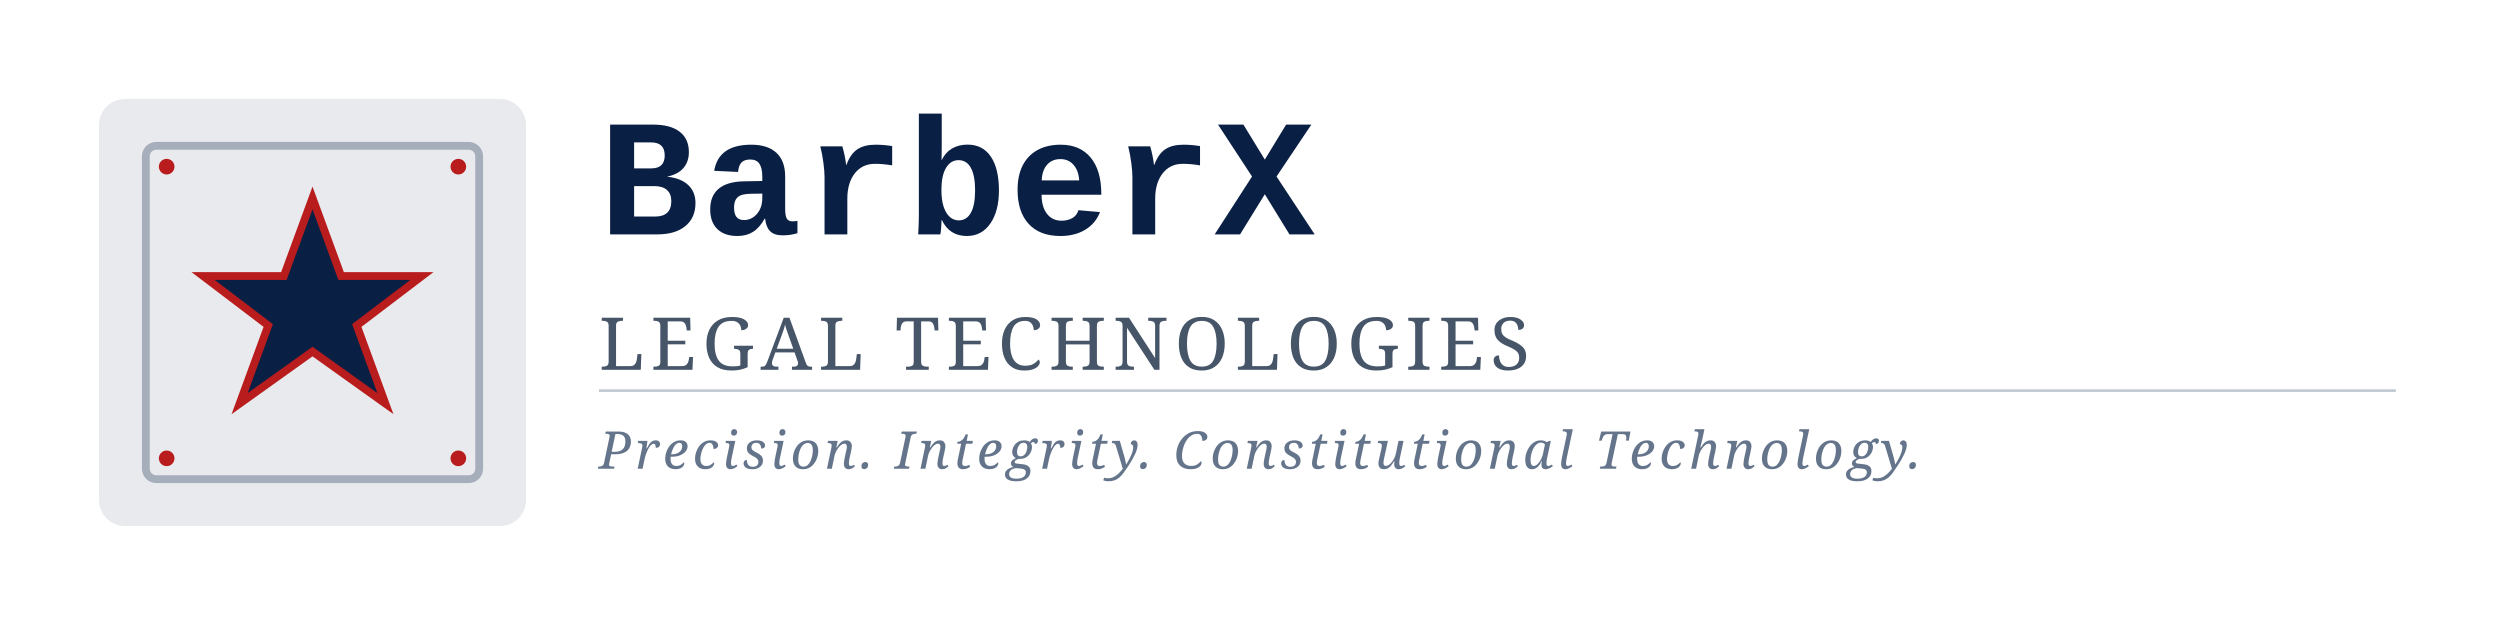
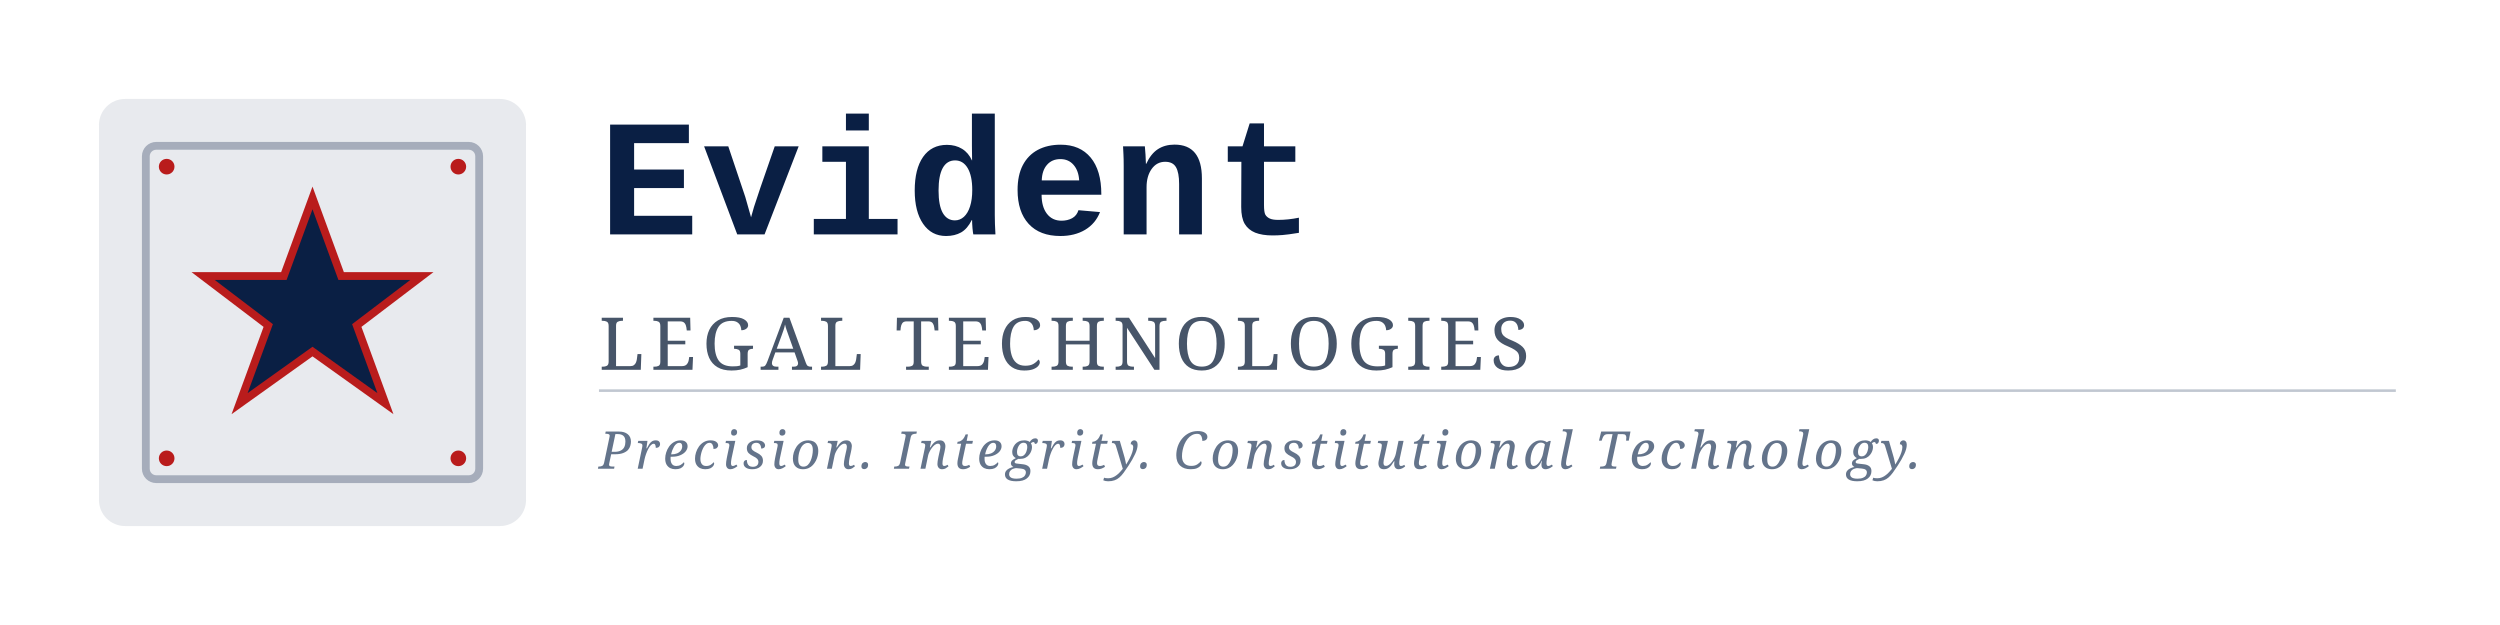
<svg xmlns="http://www.w3.org/2000/svg" width="480" height="120" viewBox="0 0 480 120">
  <defs>
    <style>
      .primary-navy { fill: #0a1f44; }
      .steel-gray { fill: #64748b; }
      .muted-red { fill: #b91c1c; }
      .text-navy { fill: #0a1f44; }
      .text-gray { fill: #475569; }
    </style>
  </defs>
  <g id="logomark" transform="translate(20, 20)">
    <rect x="0" y="0" width="80" height="80" rx="4" class="steel-gray" opacity="0.15" stroke="#64748b" stroke-width="2" />
    <rect x="8" y="8" width="64" height="64" rx="2" fill="none" stroke="#0a1f44" stroke-width="1.5" opacity="0.3" />
    <polygon points="40,18 45.5,33 61,33 48.5,42.5 54,57.5 40,47.5 26,57.5 31.5,42.5 19,33 34.5,33" class="primary-navy" stroke="#b91c1c" stroke-width="1.5" />
    <circle cx="12" cy="12" r="1.5" class="muted-red" />
    <circle cx="68" cy="12" r="1.5" class="muted-red" />
    <circle cx="12" cy="68" r="1.5" class="muted-red" />
    <circle cx="68" cy="68" r="1.5" class="muted-red" />
  </g>
  <g id="wordmark" transform="translate(115, 45)">
-     <text x="0" y="0" font-family="'Rockwell', 'Courier New', 'Georgia', serif" font-size="32" font-weight="700" letter-spacing="0.5" class="text-navy">BarberX</text>
+     <text x="0" y="0" font-family="'Rockwell', 'Courier New', 'Georgia', serif" font-size="32" font-weight="700" letter-spacing="0.5" class="text-navy">Evident</text>
    <text x="0" y="26" font-family="'Rockwell', 'Georgia', serif" font-size="14" font-weight="400" letter-spacing="1.2" class="text-gray" text-transform="uppercase">LEGAL TECHNOLOGIES</text>
  </g>
  <g id="tagline" transform="translate(115, 90)">
    <text x="0" y="0" font-family="'Georgia', serif" font-size="10" font-weight="400" letter-spacing="0.8" class="steel-gray" font-style="italic">Precision. Integrity. Constitutional Technology.</text>
  </g>
  <line x1="115" y1="75" x2="460" y2="75" stroke="#64748b" stroke-width="0.5" opacity="0.4" />
</svg>
